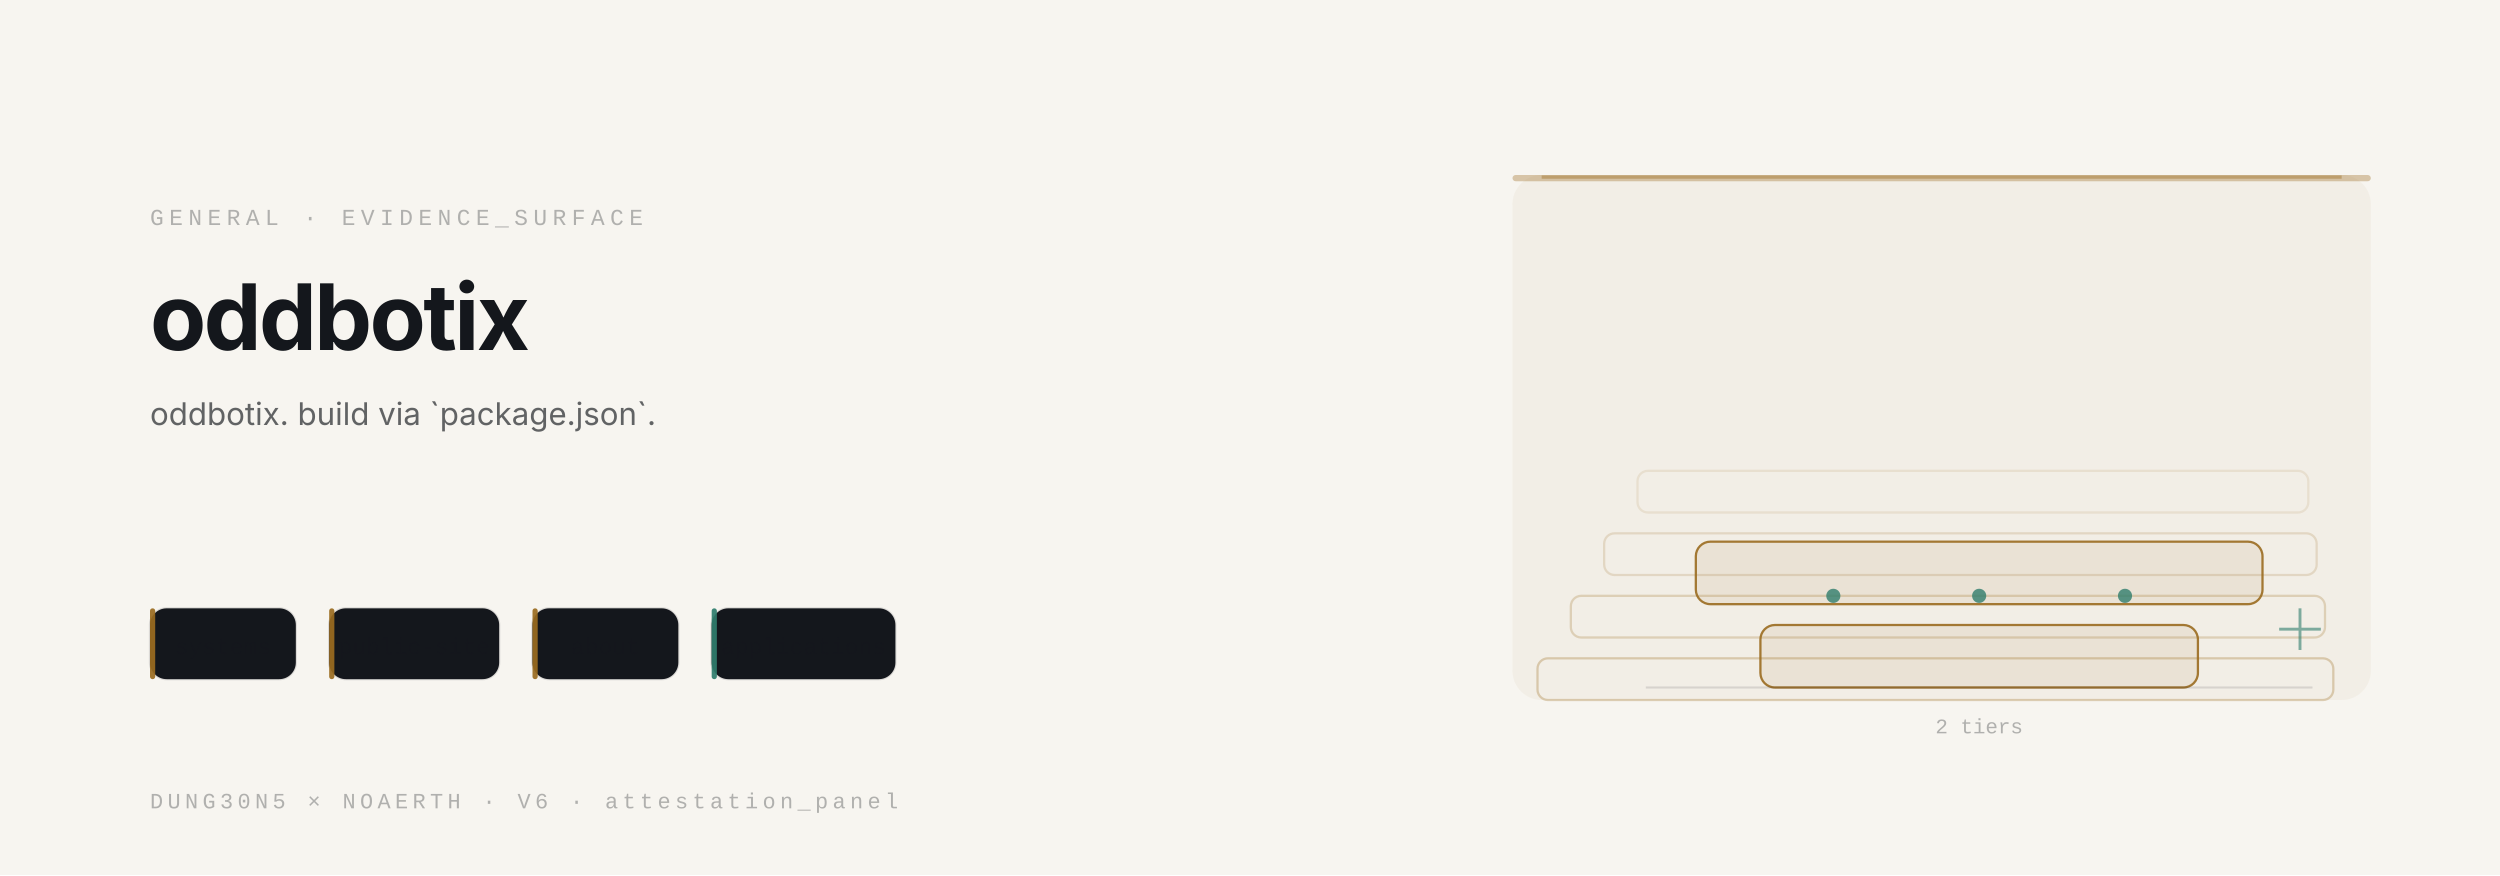
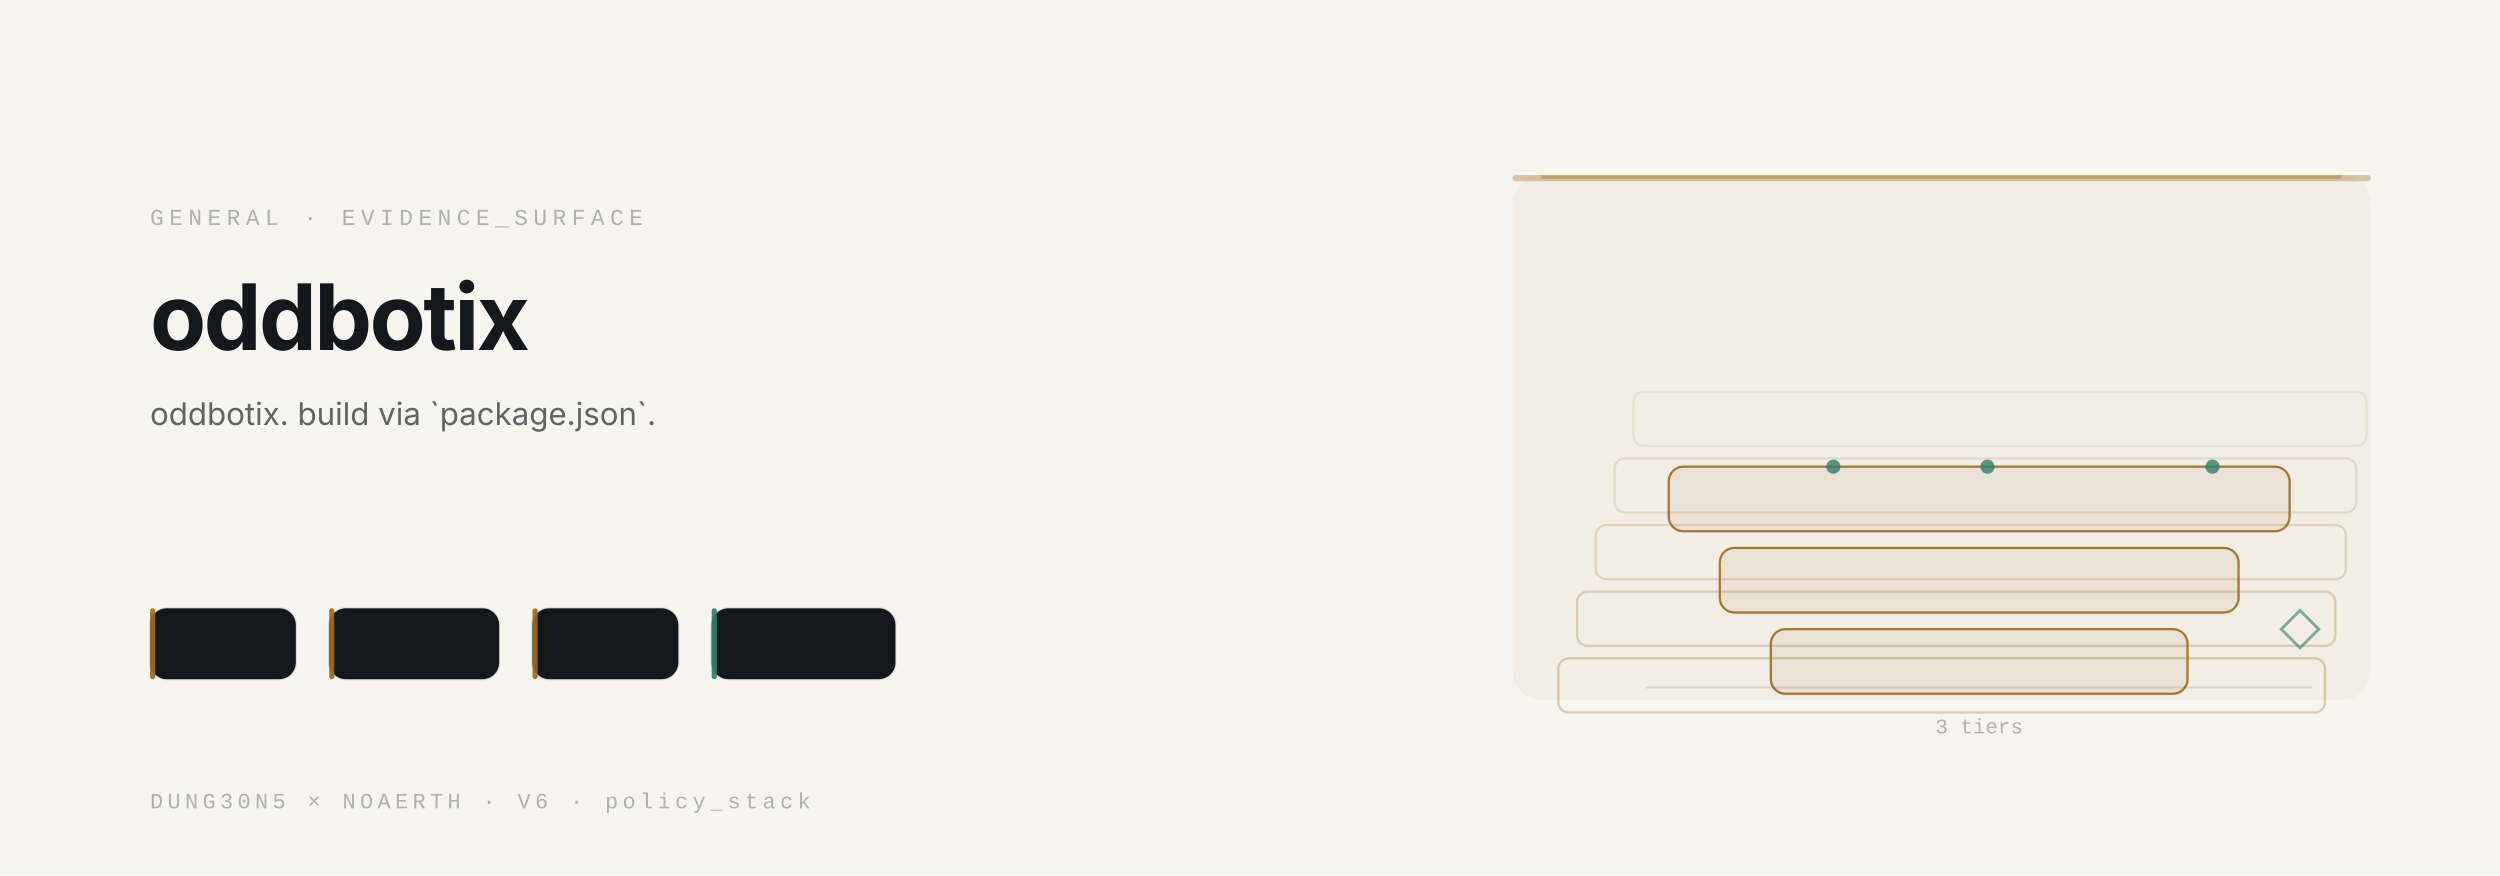
<svg xmlns="http://www.w3.org/2000/svg" viewBox="0 0 1200 420" width="1200" height="420" role="img" aria-label="oddbotix: claims stack into tiers, and evidence is carried up to be checked">
  <rect width="1200" height="420" fill="#f7f5f0" />
  <text x="72" y="108" font-family="ui-monospace, SFMono-Regular, Menlo, Monaco, Consolas, 'Liberation Mono', monospace" font-size="11" letter-spacing="2.6" fill="#14171c4f">GENERAL · EVIDENCE_SURFACE</text>
  <text x="72" y="168" font-family="-apple-system, BlinkMacSystemFont, 'Segoe UI', Inter, Helvetica, Arial, sans-serif" font-size="44" font-weight="660" letter-spacing="-1.2" fill="#14171c">oddbotix</text>
  <text x="72" y="204" font-family="-apple-system, BlinkMacSystemFont, 'Segoe UI', Inter, Helvetica, Arial, sans-serif" font-size="15" fill="#14171ca8">oddbotix. build via `package.json`.</text>
  <rect x="72.0" y="292.0" width="70.0" height="34.0" rx="8" fill="#14171c" stroke="#14171c1f" stroke-width="1.1" />
  <rect x="72.0" y="292.0" width="2.5" height="34.0" rx="1.2" fill="#9a6b1f" opacity="0.92" />
  <text x="107.0" y="314" font-family="ui-monospace, SFMono-Regular, Menlo, Monaco, Consolas, 'Liberation Mono', monospace" font-size="11" fill="#14171c" fill-opacity="0.82" text-anchor="middle">systems</text>
  <rect x="158.0" y="292.0" width="81.6" height="34.0" rx="8" fill="#14171c" stroke="#14171c1f" stroke-width="1.1" />
  <rect x="158.0" y="292.0" width="2.5" height="34.0" rx="1.2" fill="#9a6b1f" opacity="0.92" />
  <text x="198.8" y="314" font-family="ui-monospace, SFMono-Regular, Menlo, Monaco, Consolas, 'Liberation Mono', monospace" font-size="11" fill="#14171c" fill-opacity="0.82" text-anchor="middle">public-site</text>
  <rect x="255.6" y="292.0" width="70.0" height="34.0" rx="8" fill="#14171c" stroke="#14171c1f" stroke-width="1.1" />
  <rect x="255.6" y="292.0" width="2.5" height="34.0" rx="1.2" fill="#9a6b1f" opacity="0.92" />
  <text x="290.6" y="314" font-family="ui-monospace, SFMono-Regular, Menlo, Monaco, Consolas, 'Liberation Mono', monospace" font-size="11" fill="#14171c" fill-opacity="0.82" text-anchor="middle">about</text>
  <rect x="341.6" y="292.0" width="88.2" height="34.0" rx="8" fill="#14171c" stroke="#14171c1f" stroke-width="1.1" />
  <rect x="341.6" y="292.0" width="2.5" height="34.0" rx="1.2" fill="#2f7d6c" opacity="0.92" />
  <text x="385.7" y="314" font-family="ui-monospace, SFMono-Regular, Menlo, Monaco, Consolas, 'Liberation Mono', monospace" font-size="11" fill="#14171c" fill-opacity="0.82" text-anchor="middle">applications</text>
  <rect x="726.0" y="84.0" width="412.0" height="252.0" rx="14" fill="#9a6b1f" fill-opacity="0.05" />
  <line x1="740.0" y1="85.0" x2="1124.0" y2="85.0" stroke="#9a6b1f" stroke-width="1.6" opacity="0.4" />
-   <rect x="738.0" y="316.0" width="382.0" height="20" rx="5" fill="none" stroke="#9a6b1f" stroke-width="1.1" opacity="0.30" />
-   <rect x="754.0" y="286.0" width="362.0" height="20" rx="5" fill="none" stroke="#9a6b1f" stroke-width="1.1" opacity="0.24" />
-   <rect x="770.0" y="256.0" width="342.0" height="20" rx="5" fill="none" stroke="#9a6b1f" stroke-width="1.1" opacity="0.18" />
-   <rect x="786.0" y="226.0" width="322.0" height="20" rx="5" fill="none" stroke="#9a6b1f" stroke-width="1.1" opacity="0.12" />
+   <rect x="748.0" y="316.0" width="368.0" height="26" rx="5" fill="none" stroke="#9a6b1f" stroke-width="1.1" opacity="0.32" />
+   <rect x="757.0" y="284.0" width="364.0" height="26" rx="5" fill="none" stroke="#9a6b1f" stroke-width="1.1" opacity="0.27" />
+   <rect x="766.0" y="252.0" width="360.0" height="26" rx="5" fill="none" stroke="#9a6b1f" stroke-width="1.1" opacity="0.22" />
+   <rect x="775.0" y="220.0" width="356.0" height="26" rx="5" fill="none" stroke="#9a6b1f" stroke-width="1.1" opacity="0.17" />
+   <rect x="784.0" y="188.0" width="352.0" height="26" rx="5" fill="none" stroke="#9a6b1f" stroke-width="1.1" opacity="0.12" />
  <rect x="726.0" y="84.0" width="412.0" height="3" rx="1.5" fill="#9a6b1f" opacity="0.35" />
-   <path d="M1094.0 302.0 h20 M1104.0 292.0 v20" stroke="#2f7d6c" stroke-width="1.4" opacity="0.6" />
-   <rect x="845.0" y="300.0" width="210.0" height="30" rx="7" fill="#9a6b1f" fill-opacity="0.09" stroke="#9a6b1f" stroke-width="1.1" opacity="0.9" />
-   <rect x="814.0" y="260.0" width="272.0" height="30" rx="7" fill="#9a6b1f" fill-opacity="0.09" stroke="#9a6b1f" stroke-width="1.1" opacity="0.9" />
-   <circle cx="880" cy="286" r="3.4" fill="#2f7d6c" opacity="0.8" />
-   <circle cx="950" cy="286" r="3.4" fill="#2f7d6c" opacity="0.8" />
-   <circle cx="1020" cy="286" r="3.4" fill="#2f7d6c" opacity="0.8" />
+   <path d="M1095.0 302.0 l9 -9 l9 9 l-9 9 z" fill="none" stroke="#2f7d6c" stroke-width="1.4" opacity="0.6" />
+   <rect x="850.0" y="302.0" width="200.0" height="31" rx="7" fill="#9a6b1f" fill-opacity="0.09" stroke="#9a6b1f" stroke-width="1.1" opacity="0.9" />
+   <rect x="825.5" y="263.0" width="249.0" height="31" rx="7" fill="#9a6b1f" fill-opacity="0.09" stroke="#9a6b1f" stroke-width="1.1" opacity="0.9" />
+   <rect x="801.0" y="224.0" width="298.0" height="31" rx="7" fill="#9a6b1f" fill-opacity="0.09" stroke="#9a6b1f" stroke-width="1.1" opacity="0.9" />
+   <circle cx="880" cy="224" r="3.4" fill="#2f7d6c" opacity="0.8" />
+   <circle cx="954" cy="224" r="3.4" fill="#2f7d6c" opacity="0.8" />
+   <circle cx="1062" cy="224" r="3.4" fill="#2f7d6c" opacity="0.8" />
  <line x1="790" y1="330" x2="1110" y2="330" stroke="#14171c1f" stroke-width="1" />
-   <text x="950" y="352" font-family="ui-monospace, SFMono-Regular, Menlo, Monaco, Consolas, 'Liberation Mono', monospace" font-size="10" fill="#14171c4f" text-anchor="middle">2 tiers</text>
-   <text x="72" y="388" font-family="ui-monospace, SFMono-Regular, Menlo, Monaco, Consolas, 'Liberation Mono', monospace" font-size="10.5" letter-spacing="2.1" fill="#14171c4f">DUNG30N5 × NOAERTH · V6 · attestation_panel</text>
+   <text x="950" y="352" font-family="ui-monospace, SFMono-Regular, Menlo, Monaco, Consolas, 'Liberation Mono', monospace" font-size="10" fill="#14171c4f" text-anchor="middle">3 tiers</text>
+   <text x="72" y="388" font-family="ui-monospace, SFMono-Regular, Menlo, Monaco, Consolas, 'Liberation Mono', monospace" font-size="10.5" letter-spacing="2.1" fill="#14171c4f">DUNG30N5 × NOAERTH · V6 · policy_stack</text>
</svg>
